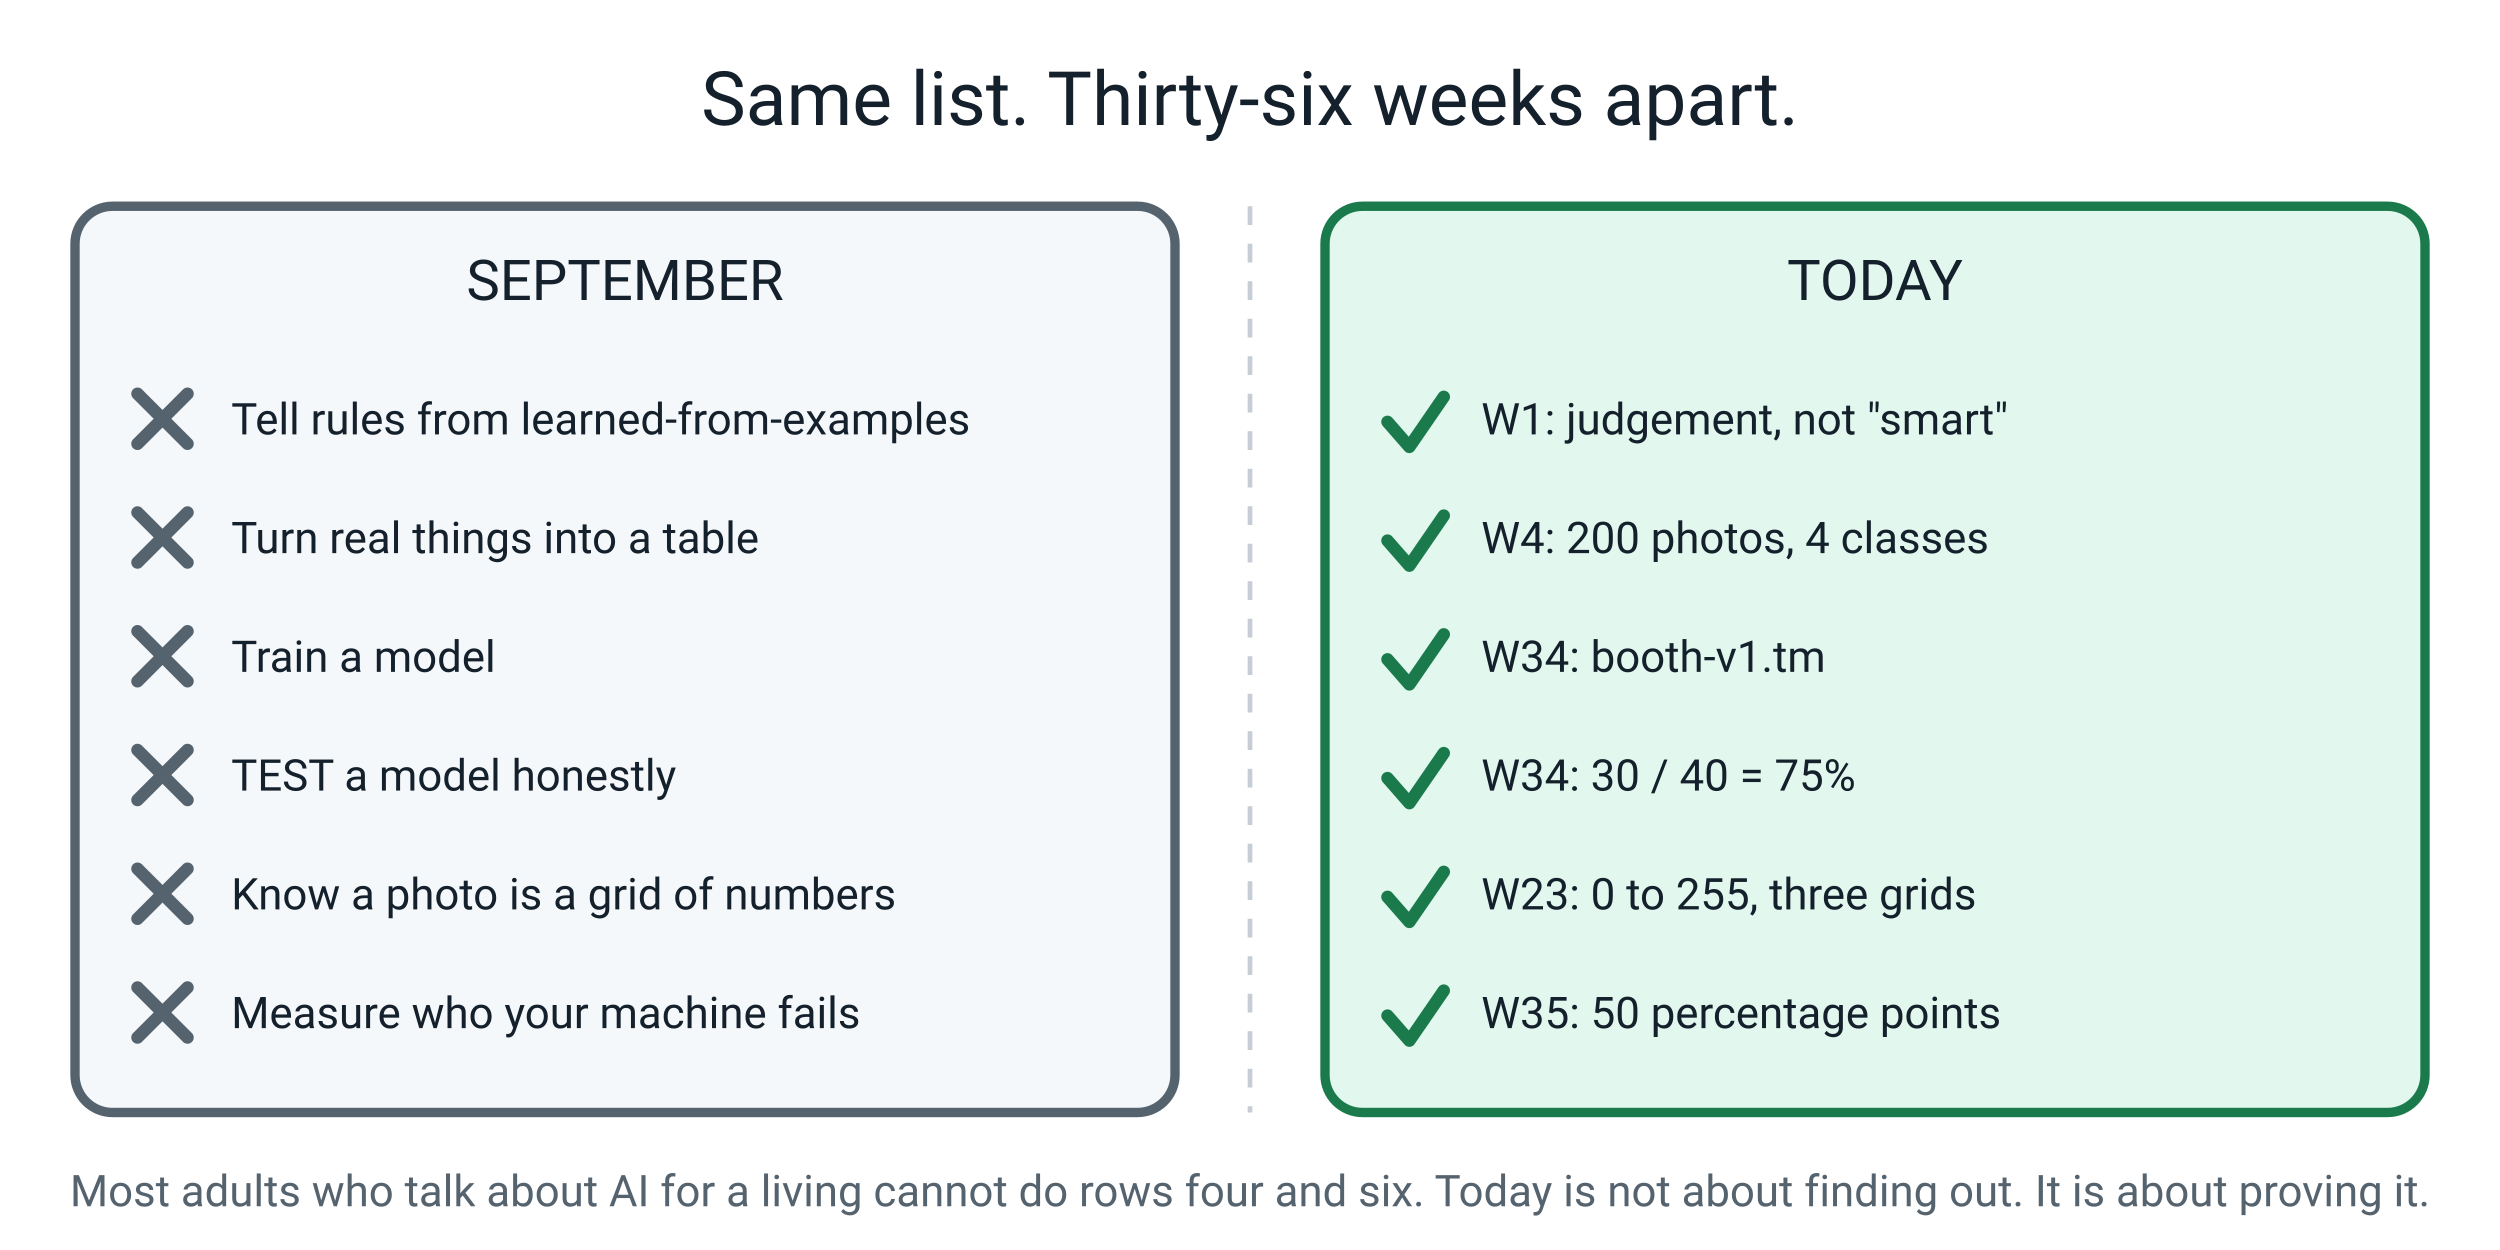
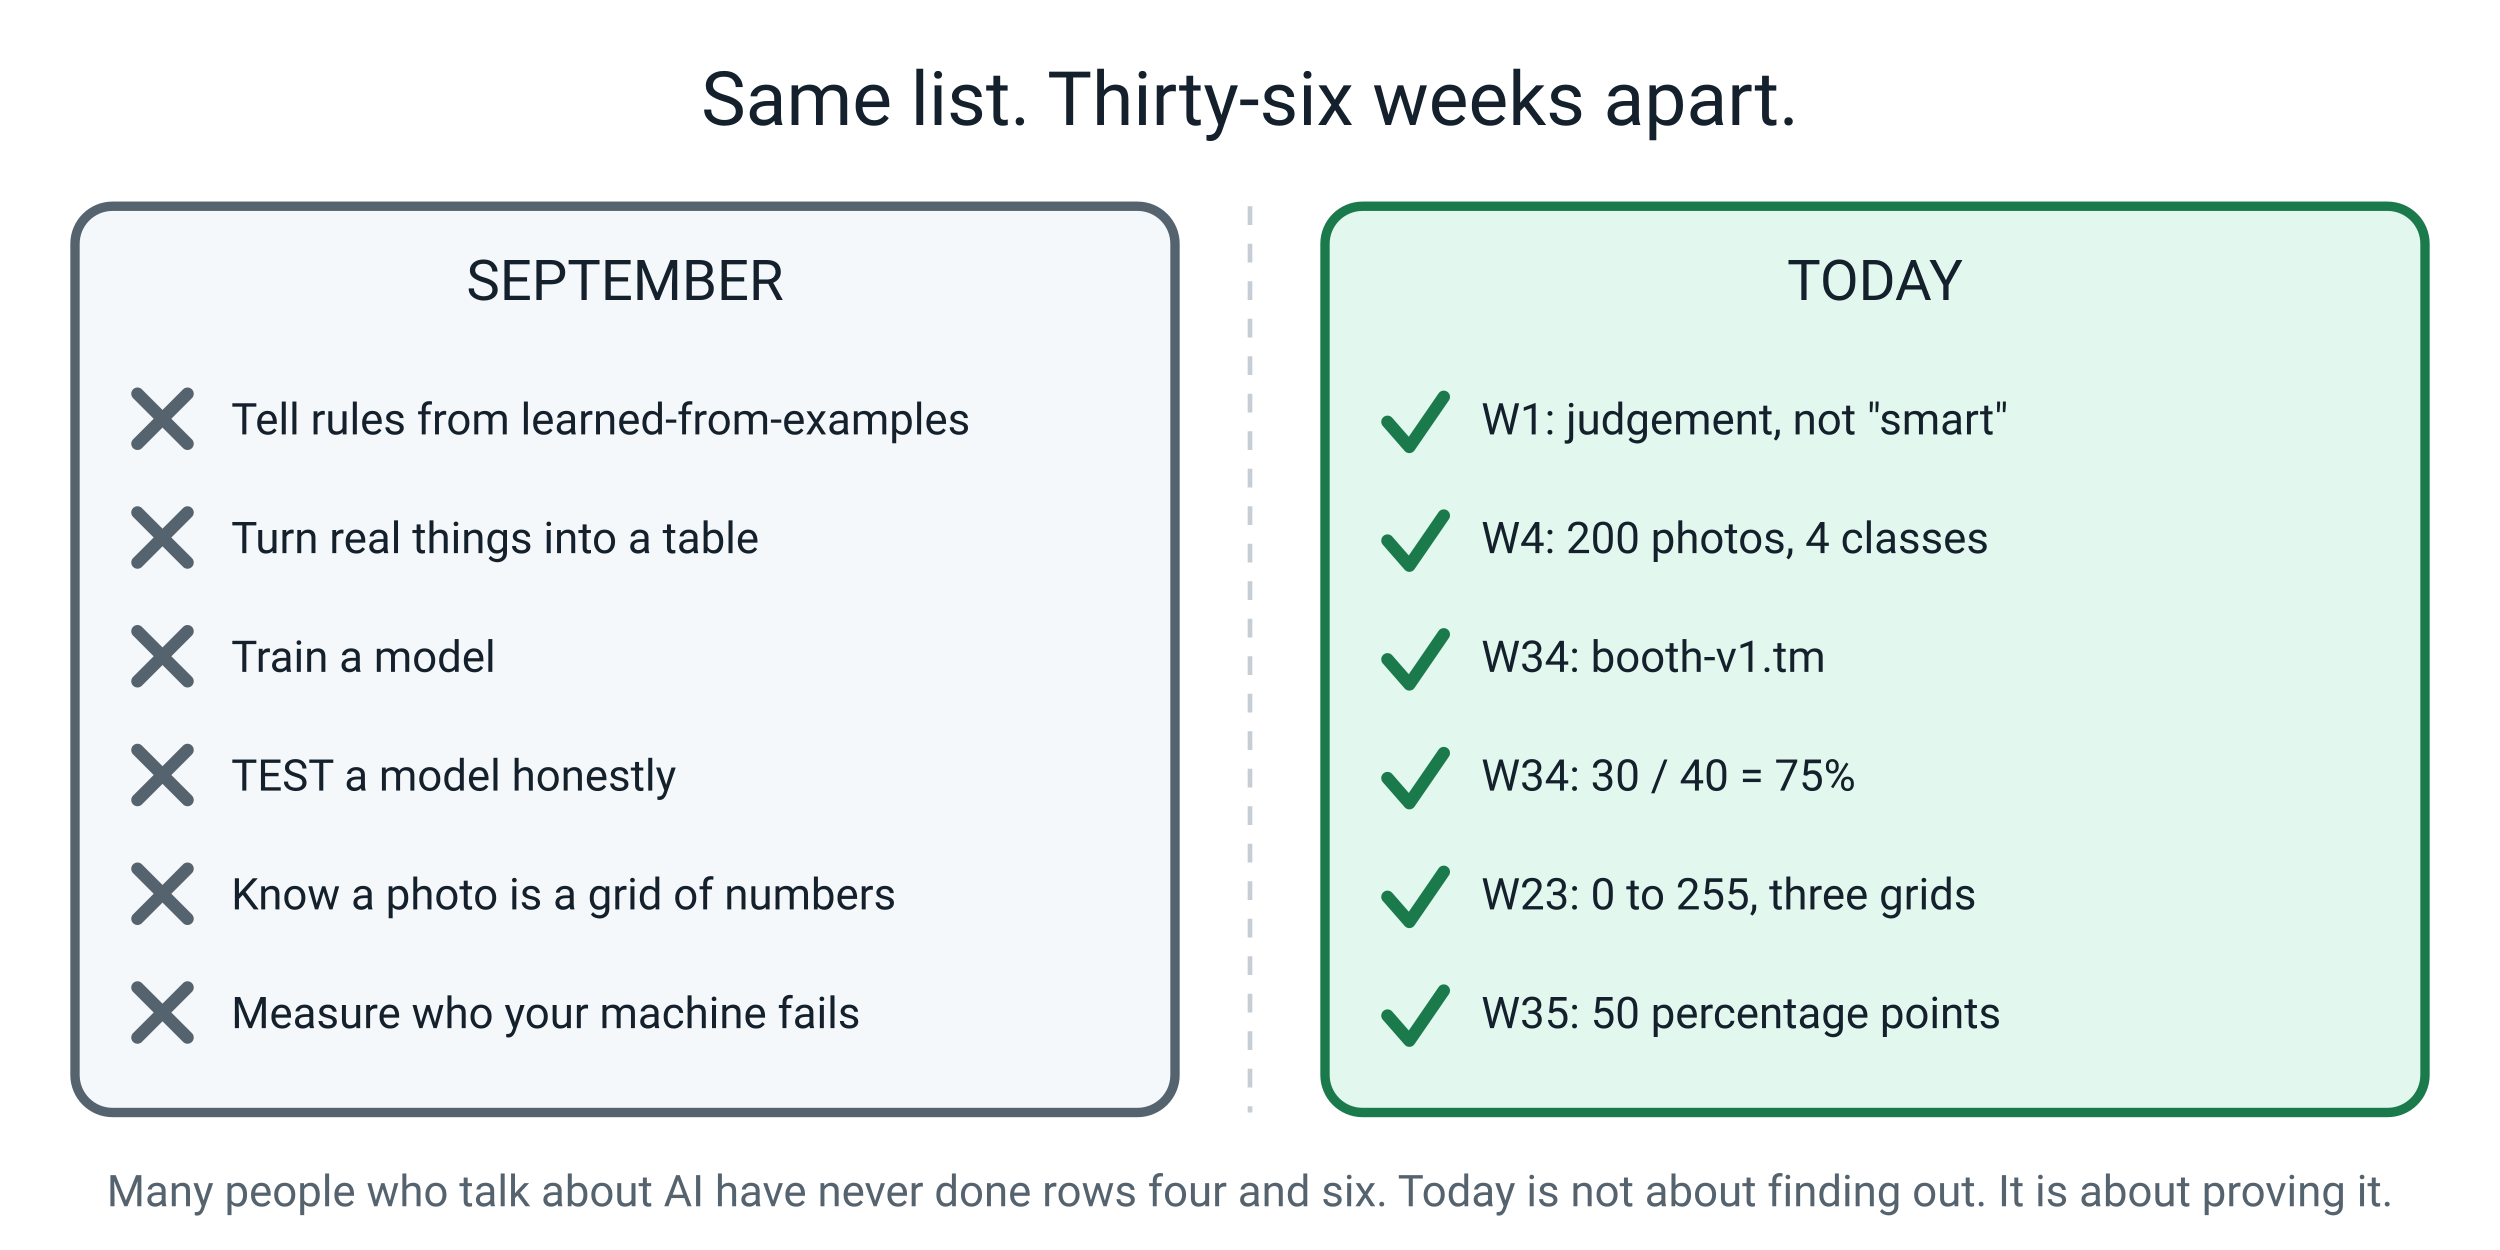
<svg xmlns="http://www.w3.org/2000/svg" viewBox="0 0 800 400" role="img">
  <text x="400" y="40" font-family="ui-sans-serif, system-ui, -apple-system, 'Segoe UI', Roboto, sans-serif" font-size="24" fill="#14202B" text-anchor="middle">Same list. Thirty-six weeks apart.</text>
  <line x1="400" y1="66" x2="400" y2="356" stroke="#C7CDD4" stroke-width="1.5" stroke-dasharray="6 6" />
  <rect x="24" y="66" width="352" height="290" rx="12" fill="#F5F8FA" stroke="#55636F" stroke-width="3" stroke-linejoin="round" />
  <rect x="424" y="66" width="352" height="290" rx="12" fill="#E2F7ED" stroke="#1B7A4B" stroke-width="3" stroke-linejoin="round" />
  <text x="200" y="96" font-family="ui-sans-serif, system-ui, -apple-system, 'Segoe UI', Roboto, sans-serif" font-size="18" fill="#14202B" text-anchor="middle">SEPTEMBER</text>
  <text x="600" y="96" font-family="ui-sans-serif, system-ui, -apple-system, 'Segoe UI', Roboto, sans-serif" font-size="18" fill="#14202B" text-anchor="middle">TODAY</text>
  <g stroke="#55636F" stroke-width="4" stroke-linecap="round">
    <line x1="44" y1="126" x2="60" y2="142" />
    <line x1="60" y1="126" x2="44" y2="142" />
    <line x1="44" y1="164" x2="60" y2="180" />
    <line x1="60" y1="164" x2="44" y2="180" />
    <line x1="44" y1="202" x2="60" y2="218" />
    <line x1="60" y1="202" x2="44" y2="218" />
    <line x1="44" y1="240" x2="60" y2="256" />
    <line x1="60" y1="240" x2="44" y2="256" />
    <line x1="44" y1="278" x2="60" y2="294" />
    <line x1="60" y1="278" x2="44" y2="294" />
    <line x1="44" y1="316" x2="60" y2="332" />
    <line x1="60" y1="316" x2="44" y2="332" />
  </g>
  <g stroke="#1B7A4B" stroke-width="4" stroke-linecap="round" stroke-linejoin="round" fill="none">
    <polyline points="444,135 451,143 462,127" />
    <polyline points="444,173 451,181 462,165" />
    <polyline points="444,211 451,219 462,203" />
    <polyline points="444,249 451,257 462,241" />
    <polyline points="444,287 451,295 462,279" />
    <polyline points="444,325 451,333 462,317" />
  </g>
  <g font-family="ui-sans-serif, system-ui, -apple-system, 'Segoe UI', Roboto, sans-serif" font-size="14" fill="#14202B">
    <text x="74" y="139">Tell rules from learned-from-examples</text>
    <text x="74" y="177">Turn real things into a table</text>
    <text x="74" y="215">Train a model</text>
    <text x="74" y="253">TEST a model honestly</text>
    <text x="74" y="291">Know a photo is a grid of numbers</text>
    <text x="74" y="329">Measure who your machine fails</text>
    <text x="474" y="139">W1: judgement, not "smart"</text>
    <text x="474" y="177">W4: 200 photos, 4 classes</text>
    <text x="474" y="215">W34: booth-v1.tm</text>
    <text x="474" y="253">W34: 30 / 40 = 75%</text>
    <text x="474" y="291">W23: 0 to 255, three grids</text>
    <text x="474" y="329">W35: 50 percentage points</text>
  </g>
-   <text x="400" y="386" font-family="ui-sans-serif, system-ui, -apple-system, 'Segoe UI', Roboto, sans-serif" font-size="14" fill="#55636F" text-anchor="middle">Most adults who talk about AI for a living cannot do rows four and six. Today is not about finding out. It is about proving it.</text>
+   <text x="400" y="386" font-family="ui-sans-serif, system-ui, -apple-system, 'Segoe UI', Roboto, sans-serif" font-size="14" fill="#55636F" text-anchor="middle">Many people who talk about AI have never done rows four and six. Today is not about finding out. It is about proving it.</text>
</svg>
